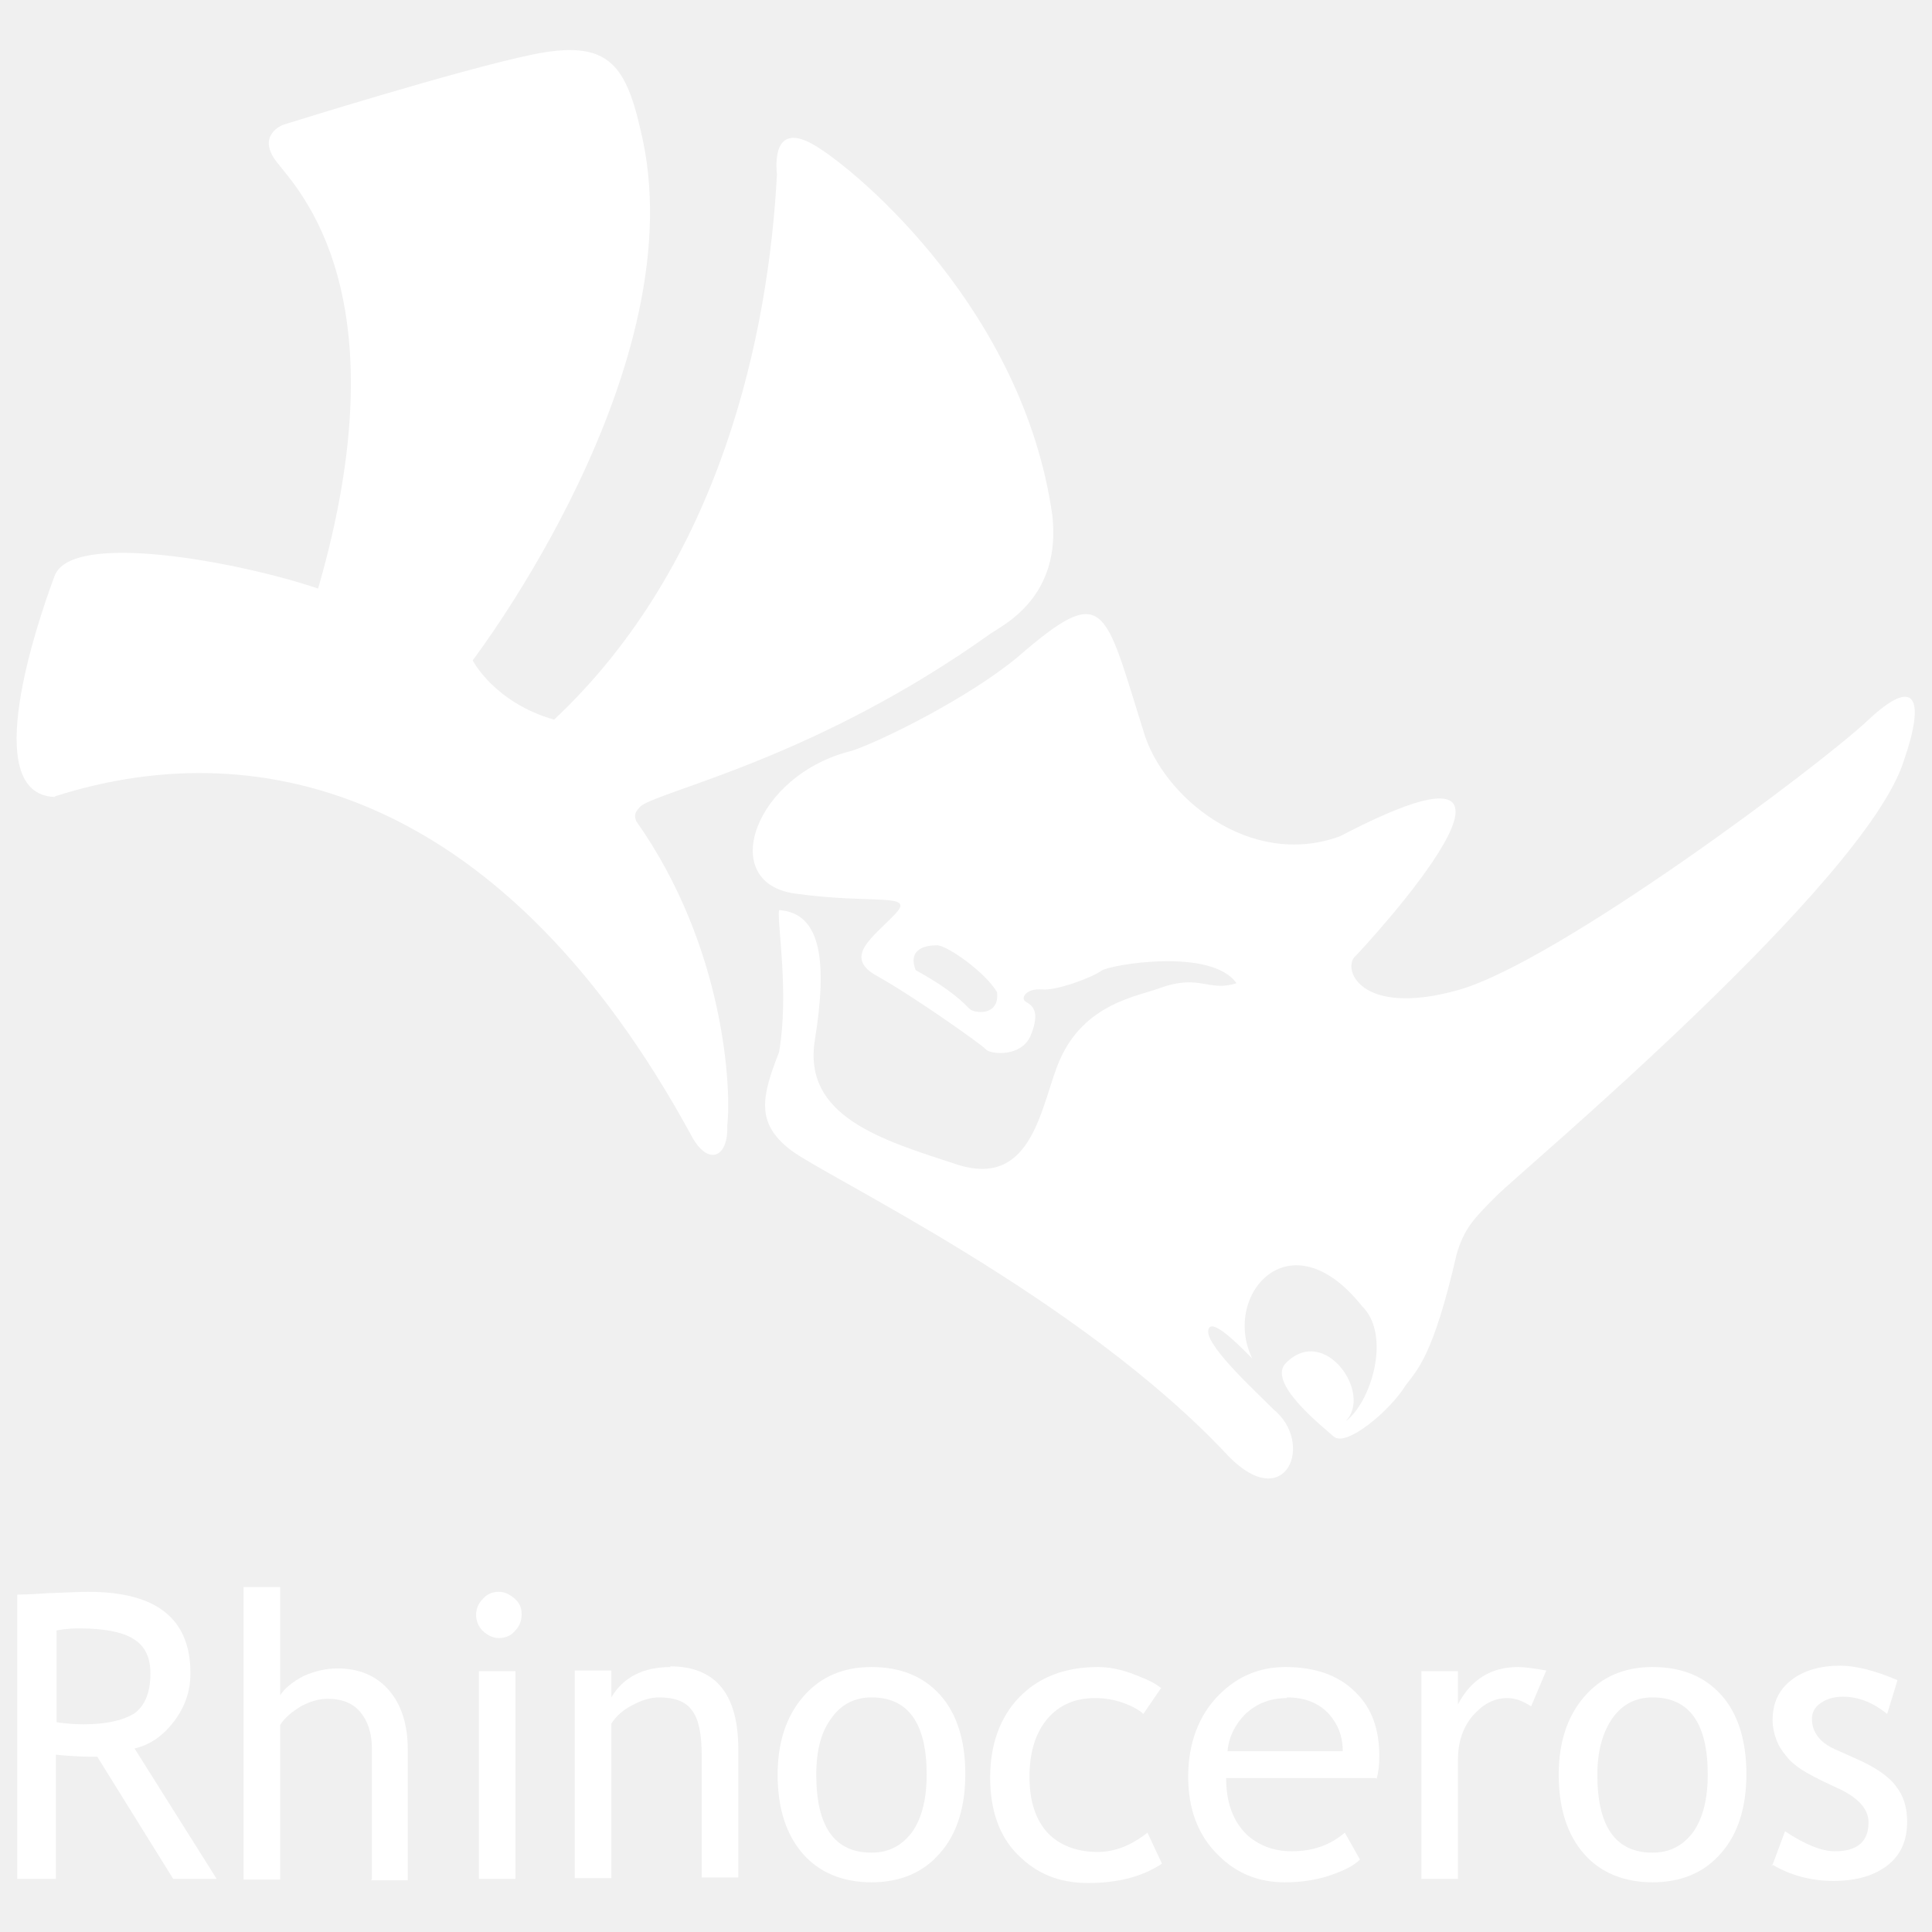
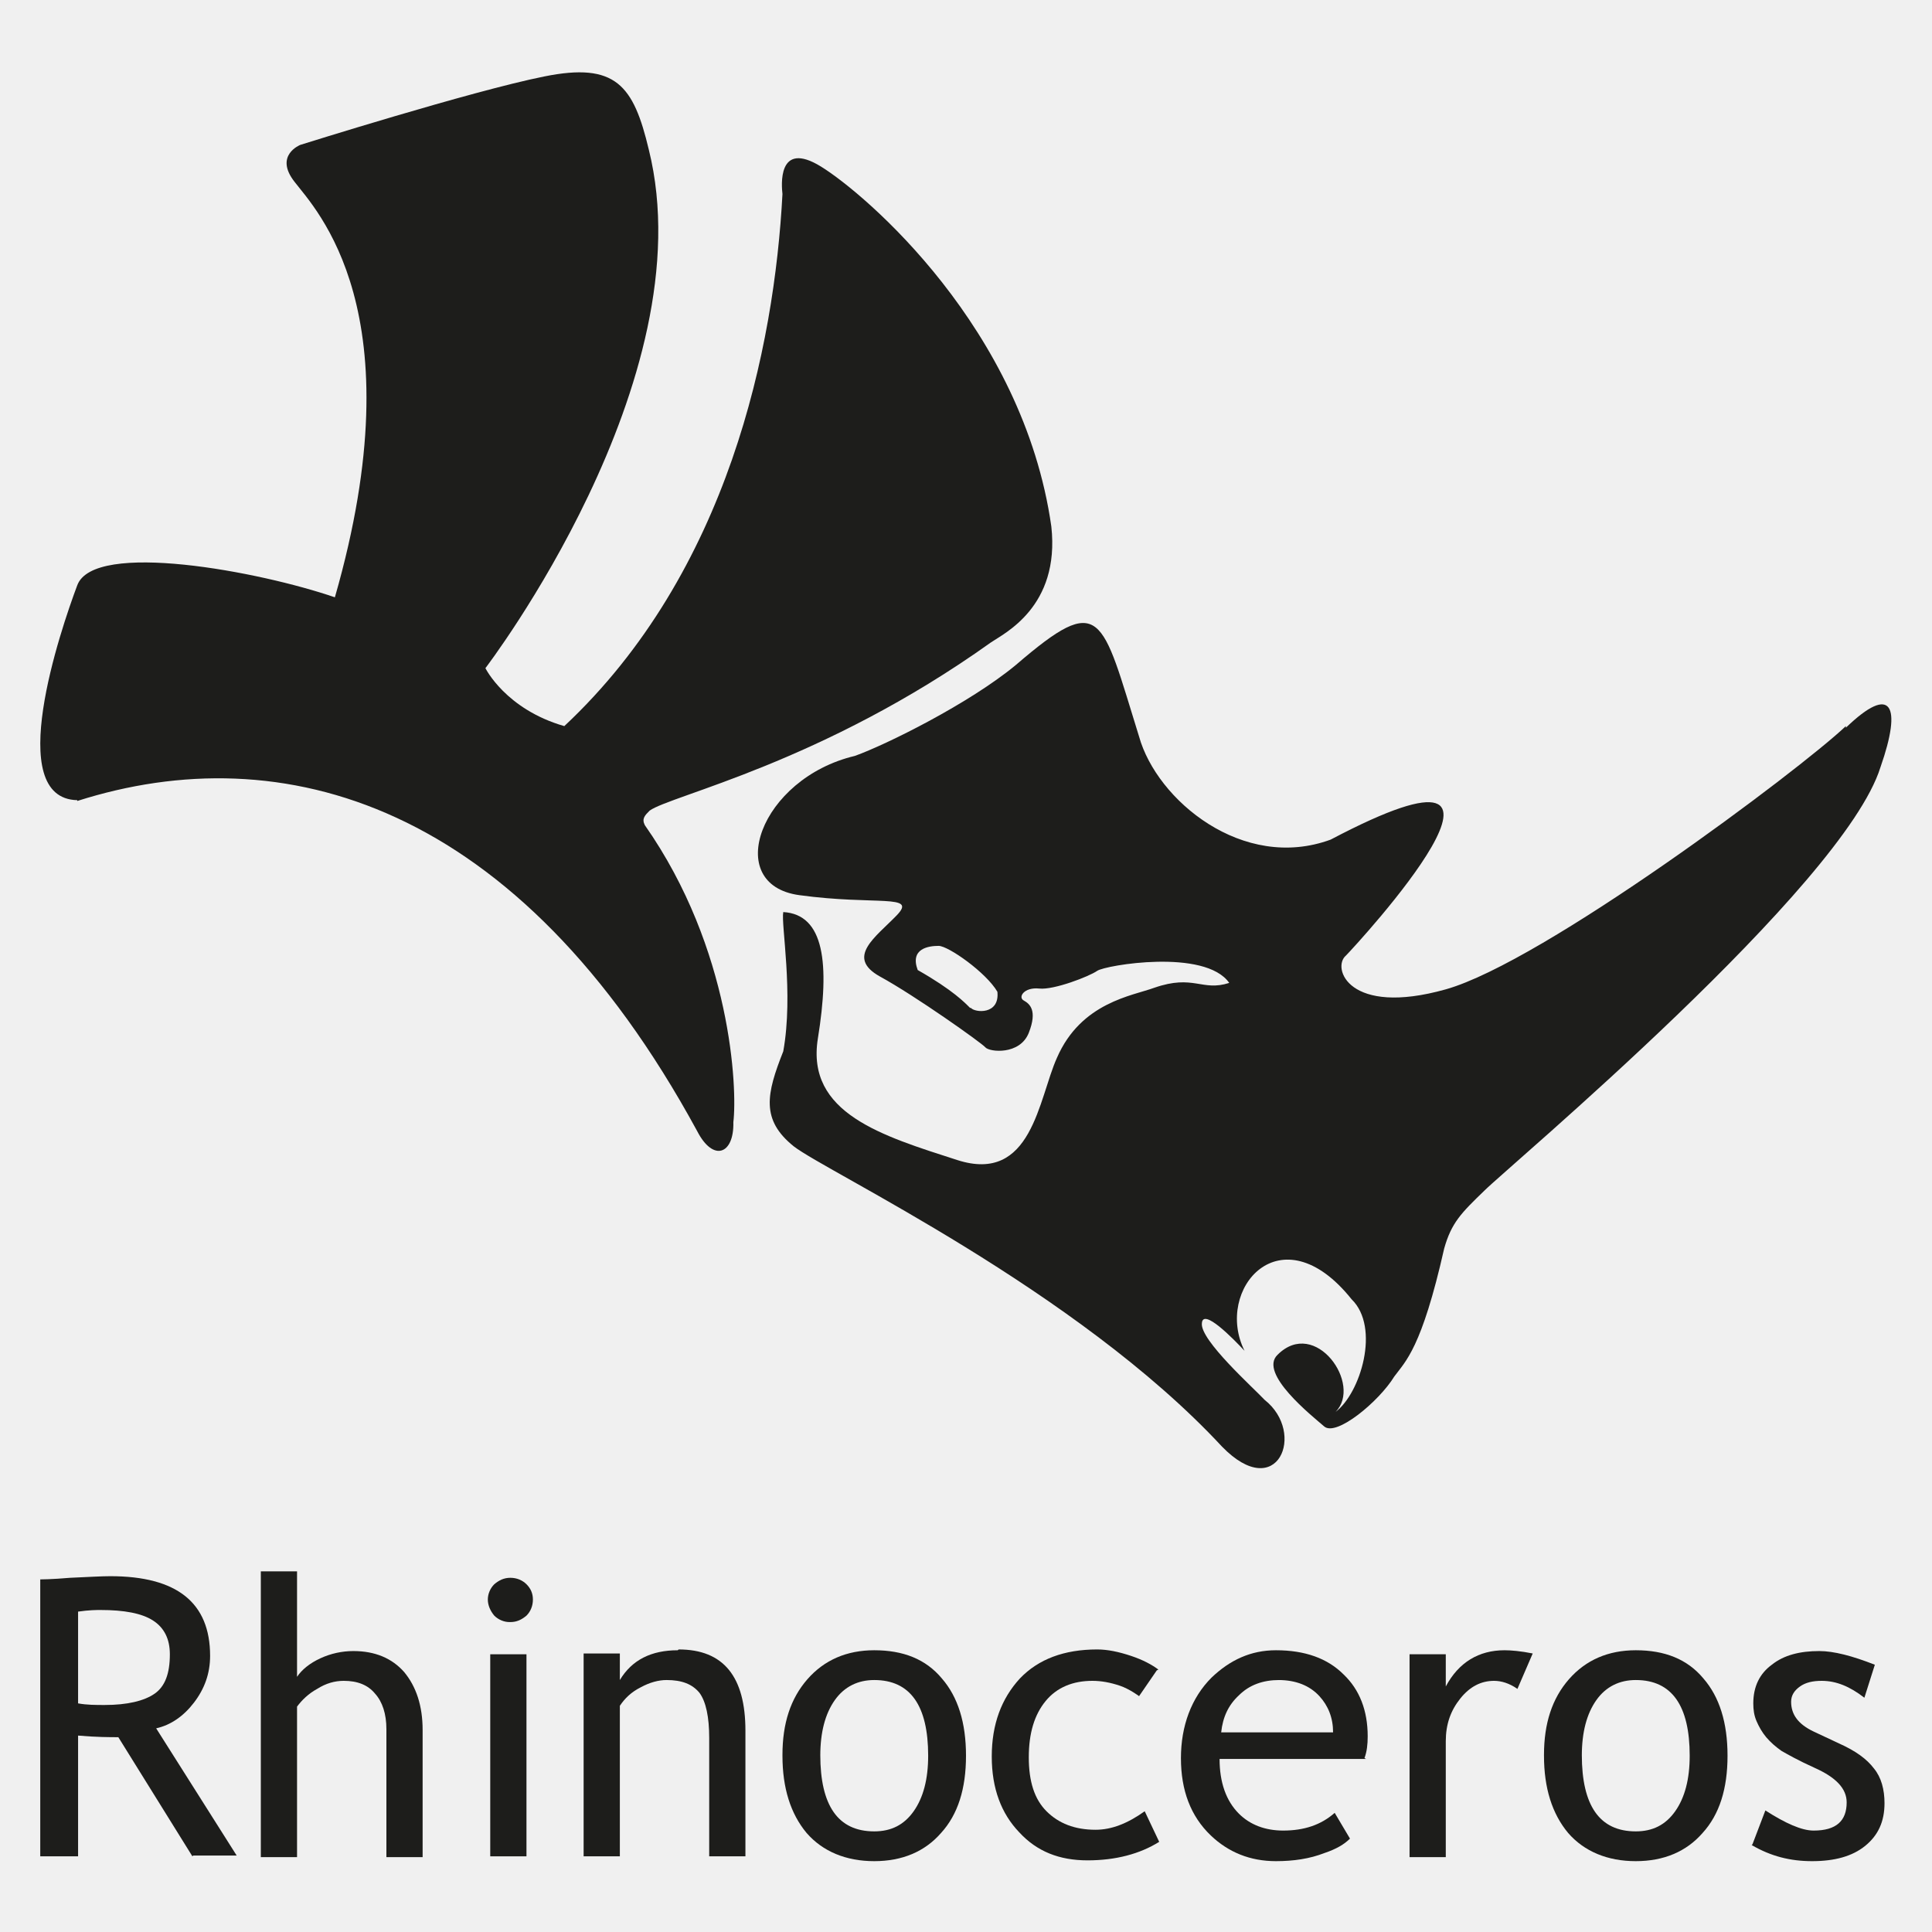
- <svg xmlns="http://www.w3.org/2000/svg" id="Capa_1" version="1.1" viewBox="0 0 28 28">
+ <svg xmlns="http://www.w3.org/2000/svg" id="Capa_1" version="1.1" viewBox="0 0 24 24">
  <defs>
    <style>
      .st0 {
-         fill: #fff;
+         fill: #1d1d1b;
      }
    </style>
  </defs>
-   <path class="st0" d="M.8,11.54c3.04-.97,6.54.01,9.21,4.9.24.47.55.35.53-.13.06-.49-.02-2.57-1.32-4.41-.04-.1,0-.15.07-.22.31-.23,2.55-.7,5.07-2.5.19-.13,1.03-.53.89-1.72-.42-2.94-2.77-4.94-3.42-5.34-.65-.4-.58.3-.57.41-.12,2.28-.8,5.62-3.23,7.9-.87-.25-1.18-.86-1.18-.86,0,0,3.28-4.28,2.43-7.7-.22-.96-.49-1.3-1.56-1.08-1.07.22-3.62,1.02-3.62,1.02,0,0-.4.15-.08.55.31.4,1.82,1.92.59,6.17-1.12-.38-3.58-.85-3.82-.18-.25.67-1.1,3.16,0,3.2" />
-   <path class="st0" d="M27.07,10.44c-.69.65-4.49,3.5-5.94,3.91-1.44.4-1.69-.33-1.48-.5.13-.13,3.33-3.59-.23-1.73-1.31.48-2.58-.58-2.85-1.53-.57-1.81-.55-2.17-1.83-1.06-.69.57-1.92,1.19-2.39,1.35-1.41.34-1.97,1.91-.83,2.07,1.14.16,1.76-.02,1.45.3-.31.33-.77.62-.25.9.52.29,1.51.99,1.57,1.06.06.07.52.12.65-.21.14-.34.02-.43-.07-.48-.09-.05,0-.2.23-.18.22.02.74-.18.86-.27s1.6-.34,1.96.18c-.41.13-.53-.14-1.11.07-.32.12-1.09.22-1.45,1.04-.27.61-.37,1.87-1.48,1.52-1.11-.36-2.25-.7-2.07-1.81.18-1.12.1-1.84-.52-1.88-.03.18.15,1.21,0,2.06-.25.64-.34,1.02.16,1.41.5.39,4.2,2.13,6.36,4.45.83.84,1.25-.2.64-.69-.17-.18-.96-.89-.94-1.13.02-.24.47.23.64.4-.45-.91.54-2.08,1.59-.76.43.42.13,1.4-.24,1.67.4-.4-.3-1.41-.86-.85-.29.28.51.91.69,1.07.18.16.82-.38,1.04-.74.17-.23.4-.42.74-1.9.11-.38.25-.52.59-.86.34-.34,5.33-4.52,5.89-6.29.32-.92.17-1.24-.52-.59M14.05,14.62c-.07-.07-.25-.27-.78-.56-.12-.32.16-.36.31-.36.15,0,.71.4.87.68.04.35-.33.31-.4.24" />
-   <path class="st0" d="M2.51,27.23l-1.1-1.77c-.12,0-.32,0-.6-.03v1.8H.25v-4.12s.17,0,.44-.02c.27-.01.47-.02.59-.02.99,0,1.48.39,1.48,1.18,0,.26-.08.49-.24.7-.16.21-.35.34-.57.39l1.19,1.89h-.64ZM.82,23.62v1.34c.13.02.27.03.39.03.34,0,.58-.06.74-.16.15-.11.23-.3.23-.58,0-.23-.08-.4-.25-.5-.16-.1-.43-.15-.78-.15-.06,0-.17,0-.33.03" />
-   <path class="st0" d="M5.39,27.23v-1.89c0-.22-.06-.4-.17-.53-.11-.13-.27-.19-.47-.19-.13,0-.26.04-.39.11-.13.08-.23.16-.3.27v2.24h-.53v-4.24h.53v1.57c.07-.11.19-.2.34-.28.16-.07.32-.11.49-.11.32,0,.57.11.75.32.18.21.27.5.27.86v1.89h-.53Z" />
-   <path class="st0" d="M11.27,25.72c0-.46.12-.84.37-1.13.25-.29.58-.43.99-.43.43,0,.76.14,1,.41.24.27.36.66.36,1.14s-.12.87-.37,1.15c-.24.28-.58.42-.99.42s-.76-.14-1-.42c-.24-.28-.36-.66-.36-1.14M11.83,25.72c0,.76.27,1.13.8,1.13.25,0,.44-.1.59-.3.14-.2.21-.48.21-.83,0-.75-.27-1.12-.8-1.12-.24,0-.44.1-.58.3-.15.2-.22.47-.22.82" />
-   <path class="st0" d="M16.83,24.46l-.26.38c-.05-.05-.15-.11-.29-.16-.14-.05-.27-.07-.41-.07-.29,0-.52.1-.69.3-.17.2-.26.48-.26.84s.09.62.26.81c.17.18.42.28.73.28.24,0,.48-.09.72-.28l.21.45c-.29.19-.64.28-1.07.28s-.75-.14-1.02-.41c-.27-.27-.4-.65-.4-1.12s.14-.87.42-1.16c.28-.29.66-.44,1.14-.44.16,0,.32.03.51.1.18.07.32.13.4.2" />
-   <path class="st0" d="M19.94,25.77h-2.17c0,.35.1.62.29.81.17.16.39.25.66.25.31,0,.56-.09.77-.27l.22.39c-.08.08-.21.15-.38.21-.21.08-.45.12-.71.12-.38,0-.7-.13-.96-.39-.29-.28-.44-.66-.44-1.14s.15-.89.45-1.19c.27-.27.59-.4.96-.4.43,0,.77.12,1.01.36.24.23.35.54.35.93,0,.12-.01.23-.04.33M18.65,24.61c-.24,0-.44.08-.6.23-.15.15-.24.33-.26.54h1.67c0-.22-.07-.39-.2-.54-.15-.16-.35-.24-.61-.24" />
-   <path class="st0" d="M22.19,24.73c-.12-.08-.23-.12-.35-.12-.19,0-.35.09-.5.26-.14.17-.21.38-.21.63v1.73h-.53v-3.01h.53v.48c.19-.36.48-.54.87-.54.1,0,.23.02.41.05l-.22.52Z" />
-   <path class="st0" d="M22.59,25.72c0-.46.12-.84.37-1.13.25-.29.58-.43.99-.43.43,0,.76.14,1,.41.24.27.36.66.36,1.14s-.12.87-.37,1.15c-.24.28-.58.42-.99.42s-.76-.14-1-.42c-.24-.28-.36-.66-.36-1.14M23.15,25.72c0,.76.27,1.13.8,1.13.25,0,.44-.1.59-.3.14-.2.21-.48.21-.83,0-.75-.27-1.12-.8-1.12-.24,0-.44.1-.58.3-.14.2-.22.47-.22.82" />
-   <path class="st0" d="M25.68,27.05l.19-.51c.3.2.54.29.72.29.33,0,.49-.14.49-.42,0-.2-.16-.37-.48-.51-.24-.11-.41-.2-.5-.26-.09-.06-.16-.12-.22-.2-.06-.07-.11-.15-.14-.24-.03-.08-.05-.17-.05-.27,0-.25.09-.44.27-.58.18-.14.42-.21.71-.21.22,0,.5.07.83.21l-.15.49c-.21-.17-.42-.25-.64-.25-.13,0-.23.03-.32.09-.09.06-.13.14-.13.23,0,.19.11.34.33.44l.38.17c.23.11.41.23.51.37.11.14.16.31.16.51,0,.27-.09.48-.28.63s-.45.23-.79.23c-.32,0-.62-.08-.89-.24" />
-   <path class="st0" d="M7.23,23.74c.09,0,.17-.03.23-.1.06-.06.1-.14.1-.24s-.03-.17-.1-.23-.14-.1-.23-.1-.17.03-.23.1c-.06.06-.1.14-.1.23s.03.17.1.24c.07.06.14.1.23.1" />
-   <polygon class="st0" points="6.94 24.67 6.94 27.23 7.47 27.23 7.47 24.22 6.94 24.22 6.94 24.67" />
-   <path class="st0" d="M9.72,24.16c-.4,0-.69.15-.86.44v-.39h-.53v3.01h.53v-2.24c.07-.11.17-.2.31-.27.13-.07.26-.11.38-.11.23,0,.39.06.48.19.1.13.14.35.14.67v1.75h.53v-1.86c0-.8-.33-1.2-.99-1.2" />
+   <path class="st0" d="M.96,9.95c2.54-.81,5.47,0,7.7,4.1.2.39.46.29.45-.11.05-.41-.02-2.15-1.1-3.69-.04-.08,0-.12.06-.18.26-.19,2.14-.59,4.24-2.09.16-.11.86-.44.75-1.44-.35-2.46-2.31-4.13-2.86-4.47-.55-.34-.49.25-.48.34-.1,1.9-.67,4.7-2.71,6.61-.73-.21-.98-.72-.98-.72,0,0,2.74-3.58,2.03-6.44-.19-.8-.41-1.09-1.3-.91-.9.18-3.03.85-3.03.85,0,0-.33.13-.07.46.26.34,1.52,1.61.5,5.16-.93-.32-2.99-.71-3.2-.15-.21.56-.92,2.65,0,2.67" />
+   <path class="st0" d="M22.93,9.02c-.58.55-3.76,2.93-4.97,3.27-1.21.34-1.42-.27-1.24-.42.11-.11,2.79-3.01-.19-1.44-1.09.4-2.16-.49-2.38-1.28-.47-1.51-.46-1.81-1.53-.89-.58.48-1.61.99-2,1.13-1.18.28-1.65,1.6-.69,1.73.95.13,1.47-.02,1.21.25-.26.27-.64.52-.21.76.44.24,1.27.83,1.31.88.05.06.43.1.54-.18.11-.28.01-.36-.06-.4-.08-.04,0-.17.19-.15.18.02.62-.15.72-.22s1.34-.28,1.64.15c-.34.11-.44-.11-.93.06-.27.1-.91.18-1.21.87-.23.51-.31,1.57-1.24,1.27-.93-.3-1.88-.58-1.73-1.51.15-.93.08-1.54-.43-1.57-.03.15.13,1.01,0,1.73-.21.53-.28.85.13,1.18.41.32,3.51,1.78,5.32,3.73.69.71,1.05-.17.53-.58-.14-.15-.8-.74-.78-.95.01-.2.39.19.53.34-.38-.76.45-1.74,1.33-.64.36.35.11,1.17-.2,1.4.34-.34-.25-1.18-.72-.71-.24.23.43.76.58.89.15.13.68-.31.87-.62.14-.19.34-.35.62-1.59.09-.32.21-.44.5-.72.29-.29,4.46-3.78,4.92-5.26.27-.77.14-1.04-.43-.49M12.05,12.52c-.06-.06-.21-.22-.65-.47-.1-.27.14-.3.26-.3.12,0,.59.33.73.57.03.29-.28.26-.33.2" />
+   <path class="st0" d="M2.39,23.06l-.92-1.48c-.1,0-.27,0-.5-.02v1.5h-.47v-3.44s.14,0,.37-.02c.23-.01.39-.02.5-.02.83,0,1.24.33,1.24.99,0,.22-.07.41-.2.58-.13.17-.29.28-.47.32l1,1.58h-.54ZM.97,20.04v1.12c.11.02.22.02.33.02.28,0,.49-.05.62-.14.13-.09.19-.25.19-.49,0-.19-.07-.33-.21-.42-.14-.09-.36-.13-.65-.13-.05,0-.14,0-.28.02" />
+   <path class="st0" d="M4.8,23.06v-1.58c0-.19-.05-.34-.14-.44-.09-.11-.22-.16-.39-.16-.11,0-.22.03-.33.1-.11.06-.19.14-.25.22v1.87h-.45v-3.55h.45v1.31c.06-.09.16-.17.29-.23.13-.06.27-.09.41-.09.27,0,.48.09.63.26.15.18.23.42.23.72v1.58h-.45Z" />
+   <path class="st0" d="M9.72,21.8c0-.39.1-.7.31-.94.21-.24.49-.36.83-.36.36,0,.64.11.84.35.2.23.3.55.3.96s-.1.73-.31.96c-.2.23-.48.35-.83.35s-.64-.12-.84-.35c-.2-.24-.3-.56-.3-.96M10.19,21.8c0,.63.22.95.67.95.21,0,.37-.08.49-.25.12-.17.18-.4.18-.69,0-.62-.22-.94-.67-.94-.2,0-.37.08-.49.25-.12.17-.18.4-.18.69" />
+   <path class="st0" d="M14.37,20.75l-.22.32s-.12-.09-.24-.13c-.12-.04-.23-.06-.34-.06-.24,0-.44.08-.58.25-.14.17-.21.4-.21.7s.07.52.22.67c.15.15.35.23.61.23.2,0,.4-.08.61-.23l.18.38c-.24.15-.54.23-.89.23s-.63-.11-.85-.35c-.22-.23-.34-.54-.34-.94s.12-.72.35-.97c.23-.24.55-.36.96-.36.13,0,.27.03.42.08.15.05.26.11.34.17" />
+   <path class="st0" d="M16.97,21.85h-1.82c0,.29.08.52.24.68.14.14.33.21.55.21.26,0,.47-.07.64-.22l.19.32c-.07.07-.17.13-.32.18-.18.07-.38.1-.6.1-.32,0-.59-.11-.81-.32-.25-.24-.37-.56-.37-.96s.13-.75.38-1c.23-.22.49-.34.8-.34.36,0,.64.1.84.3.2.19.3.45.3.77,0,.1-.01.19-.04.27M15.89,20.87c-.2,0-.37.06-.5.19-.13.12-.2.27-.22.46h1.39c0-.18-.06-.33-.17-.45-.12-.13-.29-.2-.51-.2" />
+   <path class="st0" d="M18.85,20.98c-.1-.07-.2-.1-.29-.1-.16,0-.3.07-.42.22-.12.15-.18.32-.18.53v1.44h-.45v-2.52h.45v.4c.16-.3.41-.45.73-.45.08,0,.2.01.35.04l-.19.44Z" />
+   <path class="st0" d="M19.18,21.8c0-.39.1-.7.31-.94.21-.24.49-.36.83-.36.36,0,.64.11.84.35.2.23.3.55.3.96s-.1.73-.31.96c-.2.23-.48.35-.83.35s-.64-.12-.84-.35c-.2-.24-.3-.56-.3-.96M19.65,21.8c0,.63.22.95.67.95.21,0,.37-.08.49-.25.12-.17.18-.4.18-.69,0-.62-.22-.94-.67-.94-.2,0-.37.08-.49.25-.12.17-.18.4-.18.69" />
+   <path class="st0" d="M21.77,22.91l.16-.42c.25.16.45.25.6.25.28,0,.41-.12.41-.35,0-.17-.13-.31-.4-.43-.2-.09-.34-.17-.41-.21-.07-.05-.13-.1-.19-.17-.05-.06-.09-.13-.12-.2-.03-.07-.04-.14-.04-.22,0-.21.08-.37.23-.48.15-.12.35-.17.59-.17.18,0,.41.06.69.17l-.13.41c-.18-.14-.35-.21-.53-.21-.11,0-.2.02-.27.07-.07.05-.11.11-.11.19,0,.16.09.28.28.37l.32.15c.2.09.34.19.43.31.09.11.13.26.13.43,0,.23-.08.4-.24.53s-.38.19-.66.19c-.27,0-.51-.06-.75-.2" />
+   <path class="st0" d="M6.34,20.15c.08,0,.14-.03.2-.08.05-.05.08-.12.08-.2s-.03-.14-.08-.19-.12-.08-.2-.08-.14.03-.2.08c-.05.05-.08.12-.08.19s.03.14.08.2c.05.05.12.08.19.08" />
+   <polygon class="st0" points="6.09 20.92 6.09 23.06 6.54 23.06 6.54 20.55 6.09 20.55 6.09 20.92" />
+   <path class="st0" d="M8.42,20.5c-.33,0-.57.12-.72.37v-.33h-.45v2.52h.45v-1.87c.06-.09.14-.17.26-.23.11-.06.22-.09.32-.09.19,0,.32.05.41.16.08.11.12.3.12.56v1.47h.45v-1.56c0-.67-.27-1.01-.83-1.01" />
</svg>
